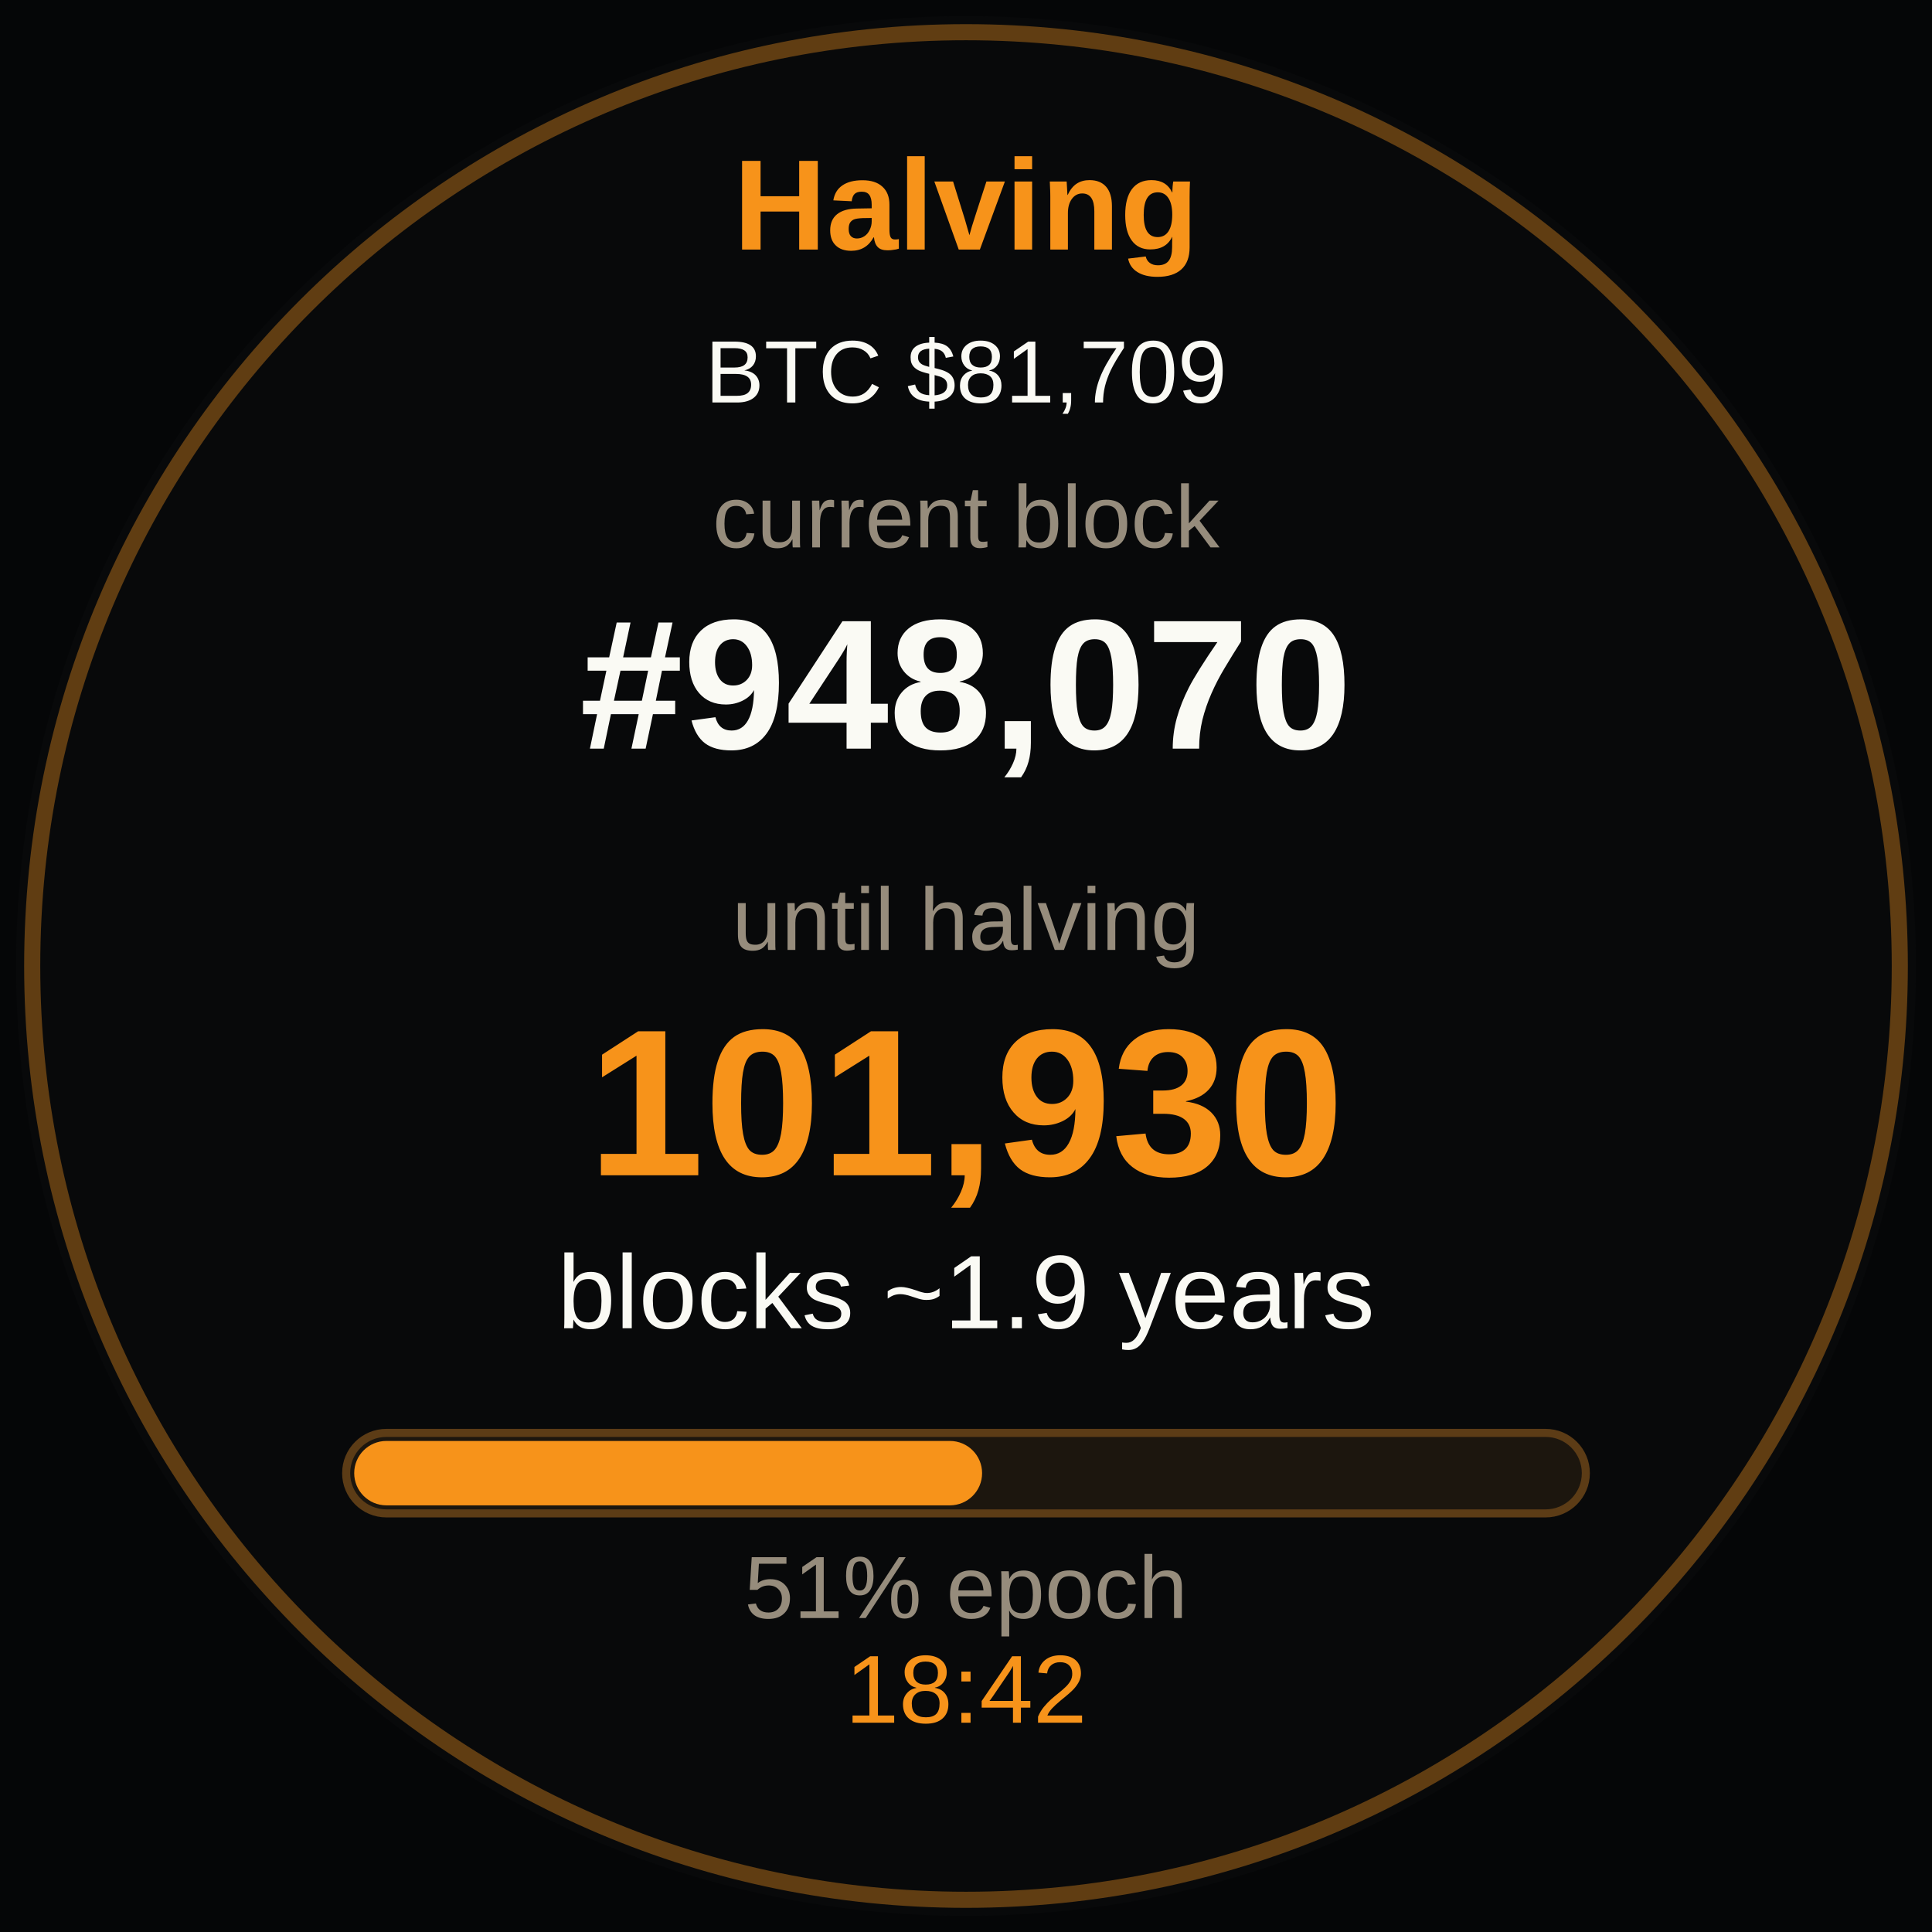
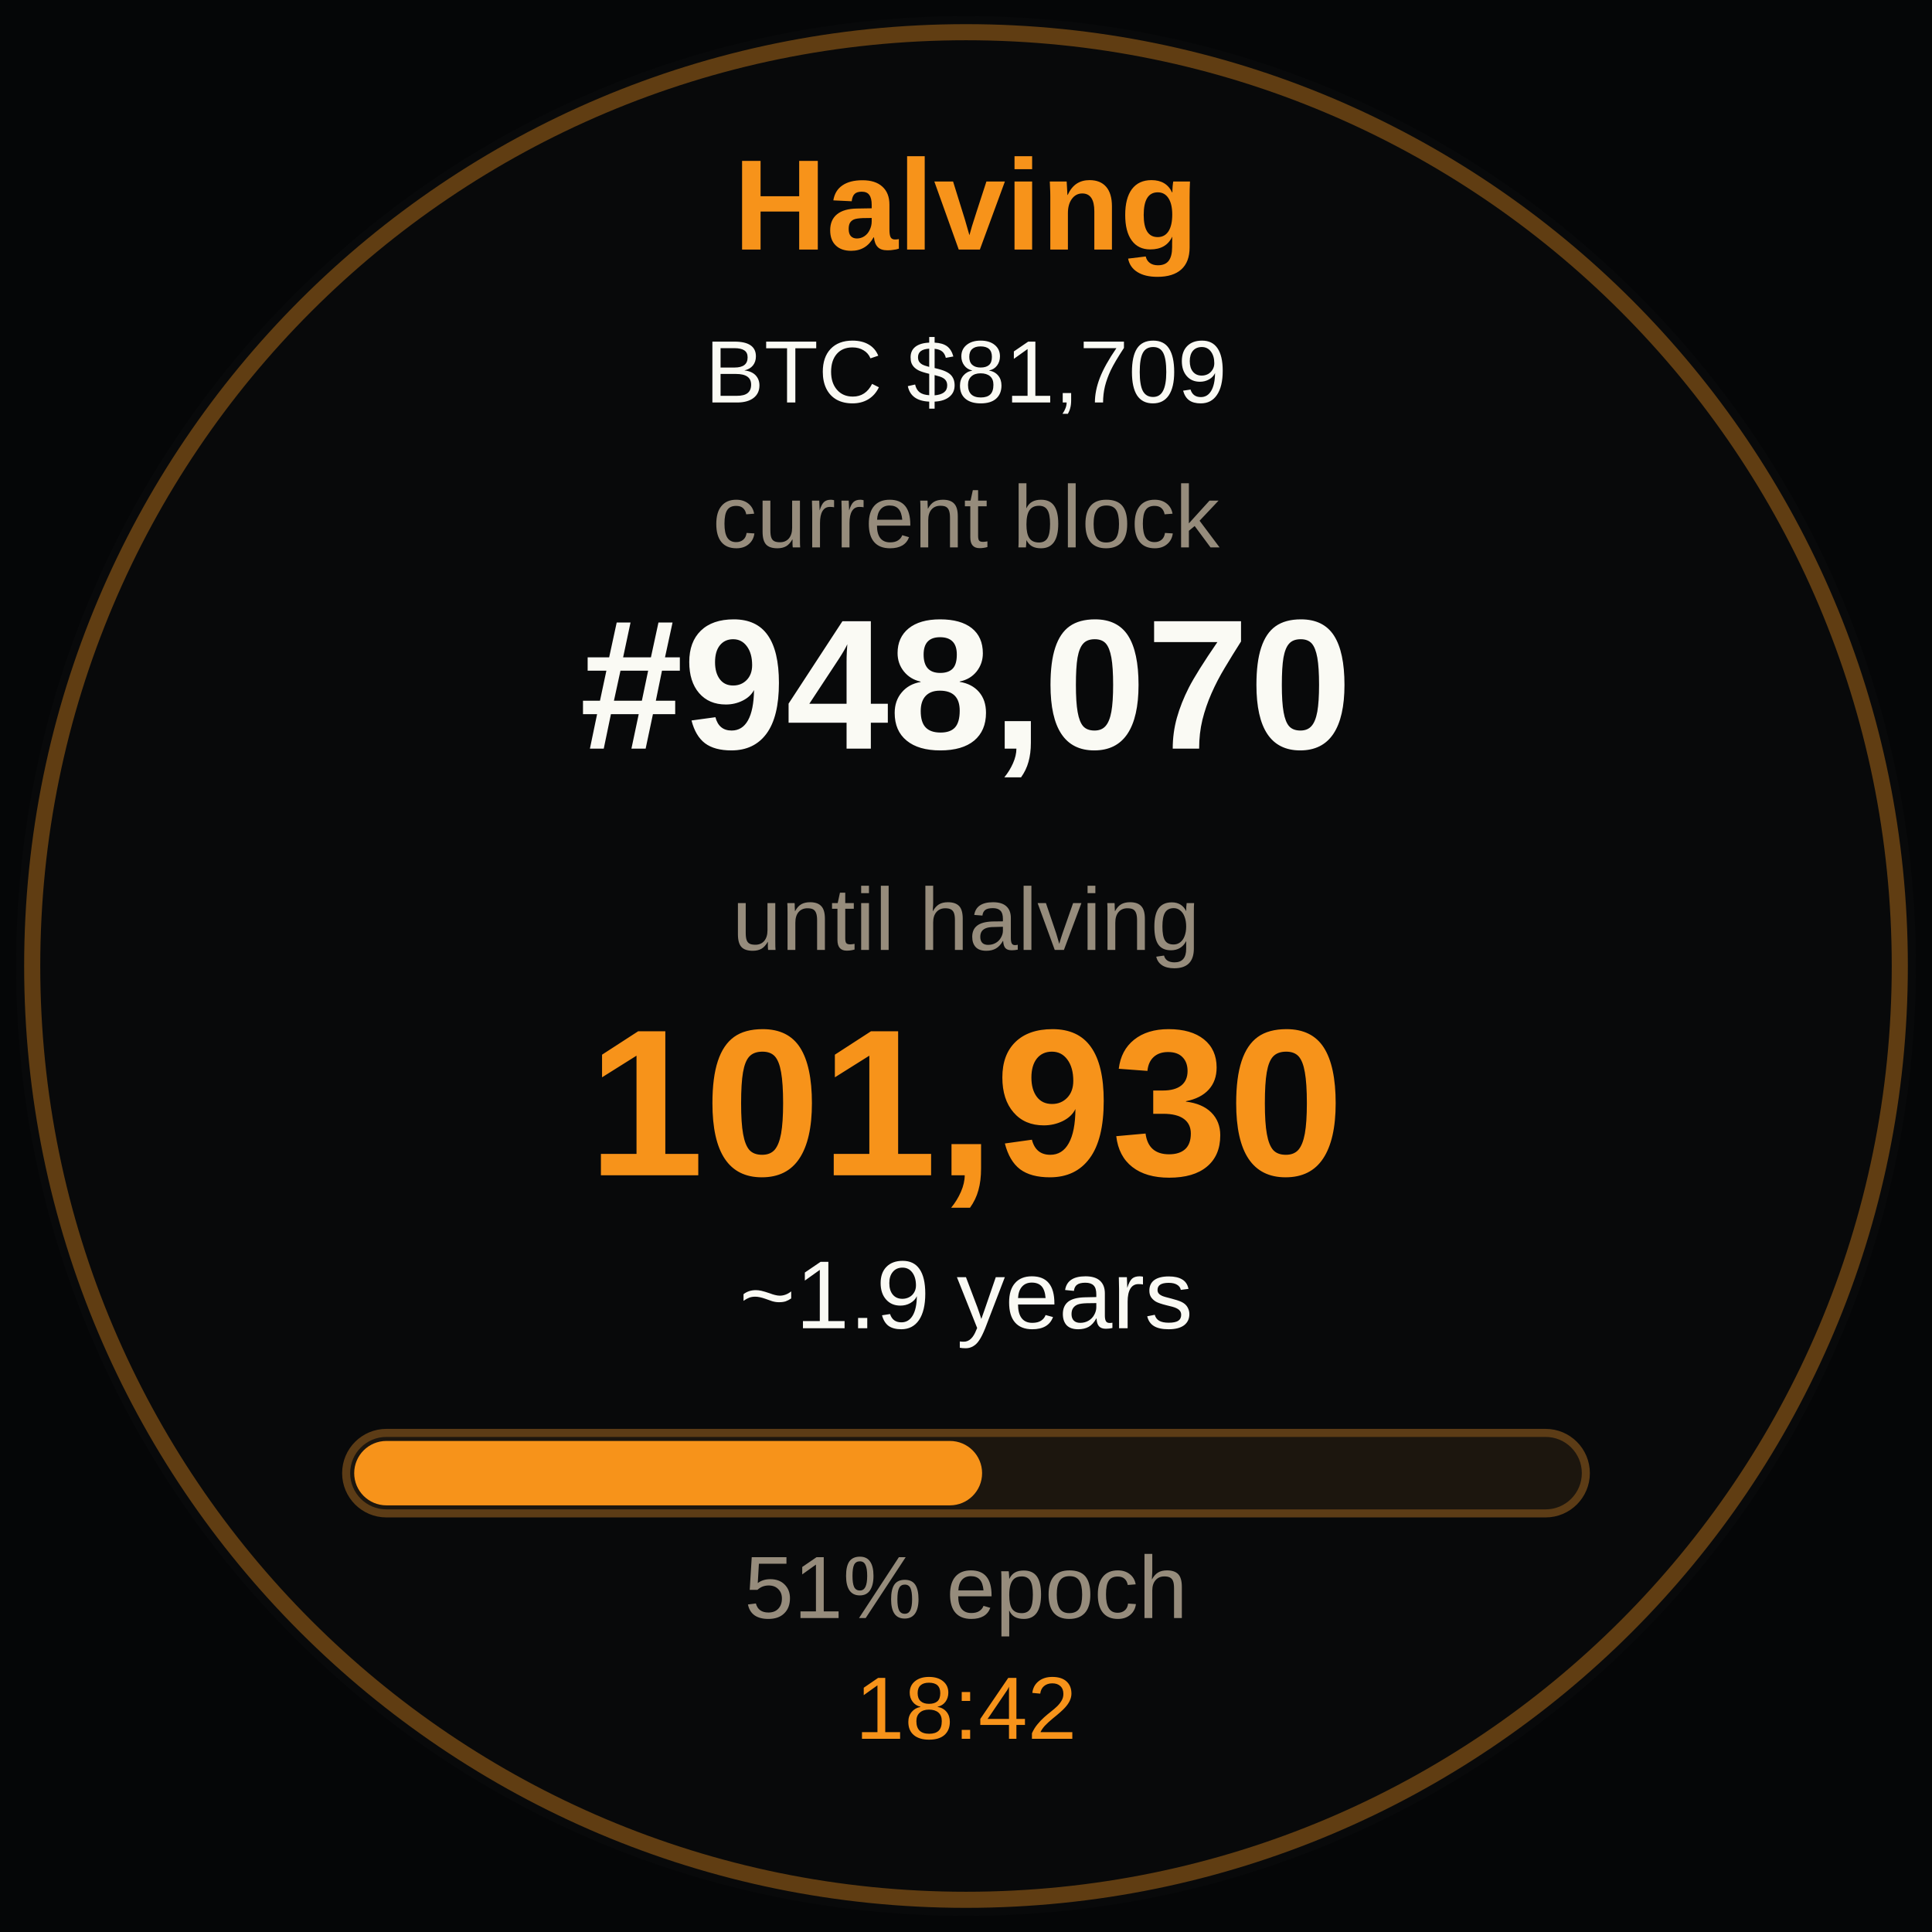
<svg xmlns="http://www.w3.org/2000/svg" width="240" height="240" viewBox="0 0 240 240" role="img" aria-label="Halving screen">
  <rect width="240" height="240" fill="#050607" />
  <circle cx="120" cy="120" r="118" fill="#08090a" />
  <circle cx="120" cy="120" r="116" fill="none" stroke="#603d12" stroke-width="2" />
  <text x="120" y="31" fill="#f7931a" font-family="Arial, sans-serif" font-size="16" font-weight="700" text-anchor="middle">Halving</text>
  <text x="120" y="50" fill="#fafaf4" font-family="Arial, sans-serif" font-size="11" text-anchor="middle">BTC $81,709</text>
  <text x="120" y="68" fill="#968c7c" font-family="Arial, sans-serif" font-size="11" text-anchor="middle">current block</text>
  <text x="120" y="93" fill="#fafaf4" font-family="Arial, sans-serif" font-size="23" font-weight="700" text-anchor="middle">#948,070</text>
  <text x="120" y="118" fill="#968c7c" font-family="Arial, sans-serif" font-size="11" text-anchor="middle">until halving</text>
  <text x="120" y="146" fill="#f7931a" font-family="Arial, sans-serif" font-size="26" font-weight="700" text-anchor="middle">101,930</text>
-   <text x="120" y="165" fill="#fafaf4" font-family="Arial, sans-serif" font-size="13" text-anchor="middle">blocks  ~1.9 years</text>
+   <text x="120" y="165" fill="#fafaf4" font-family="Arial, sans-serif" font-size="12" text-anchor="middle">~1.9 years</text>
  <rect x="43" y="178" rx="5" ry="5" width="154" height="10" fill="#1c160e" stroke="#5c3c16" />
  <rect x="44" y="179" rx="4" ry="4" width="78" height="8" fill="#f7931a" />
  <text x="120" y="201" fill="#968c7c" font-family="Arial, sans-serif" font-size="11" text-anchor="middle">51% epoch</text>
-   <text x="120" y="214" fill="#f7931a" font-family="Arial, sans-serif" font-size="12" text-anchor="middle">18:42</text>
+   <text x="120" y="216" fill="#f7931a" font-family="Arial, sans-serif" font-size="11" text-anchor="middle">18:42</text>
</svg>
